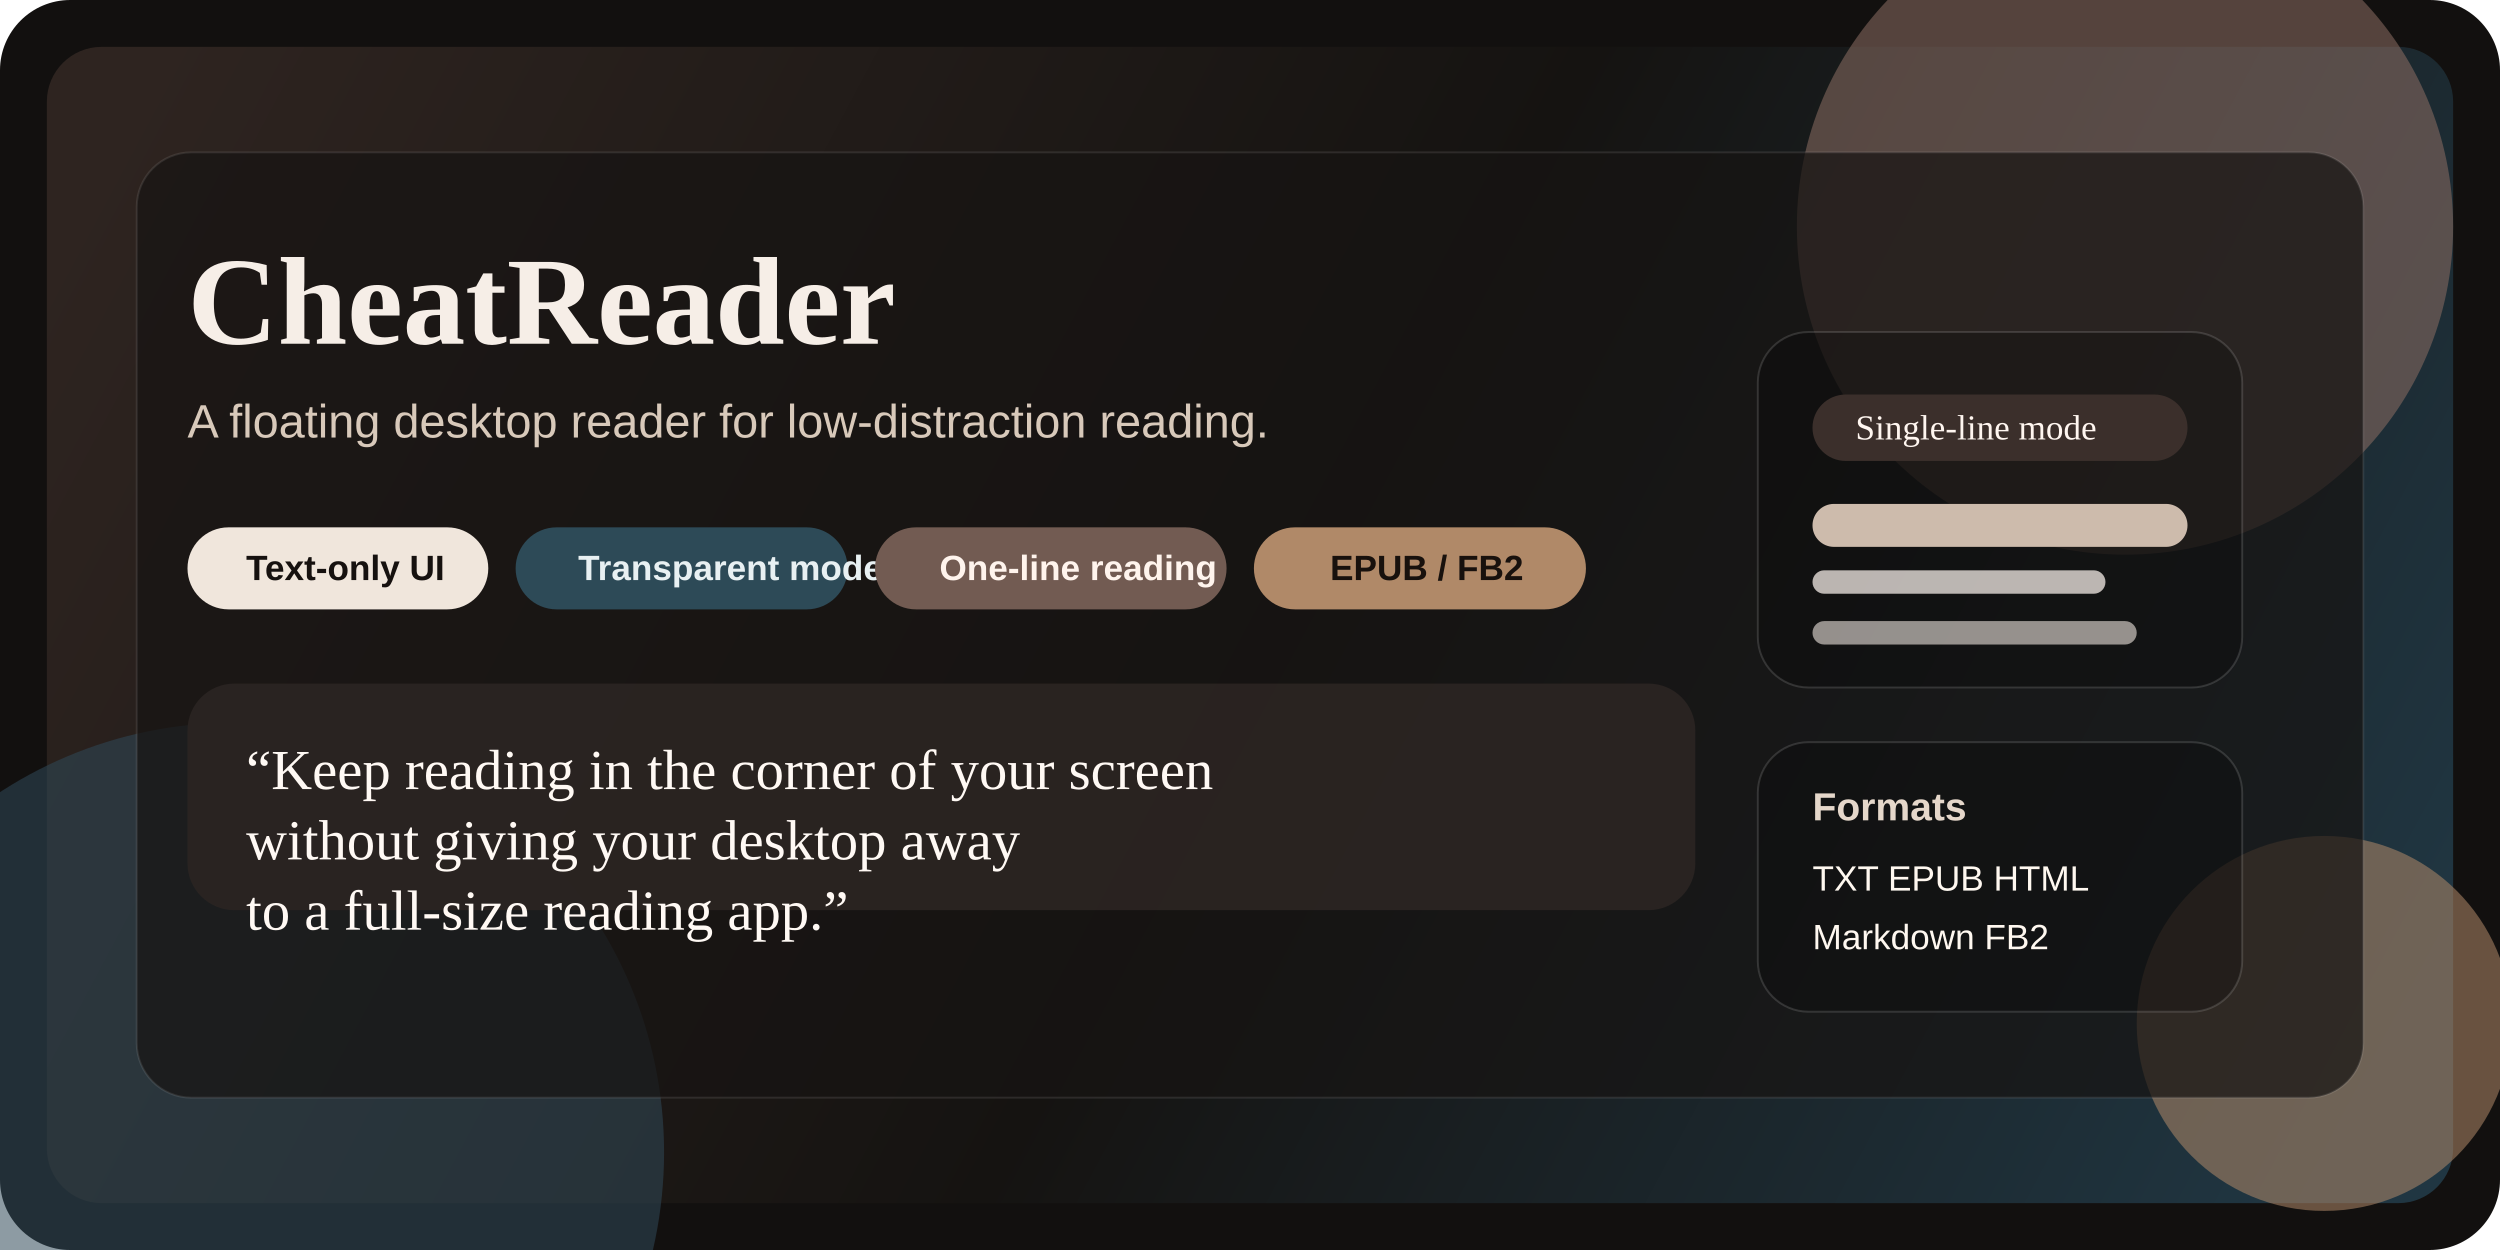
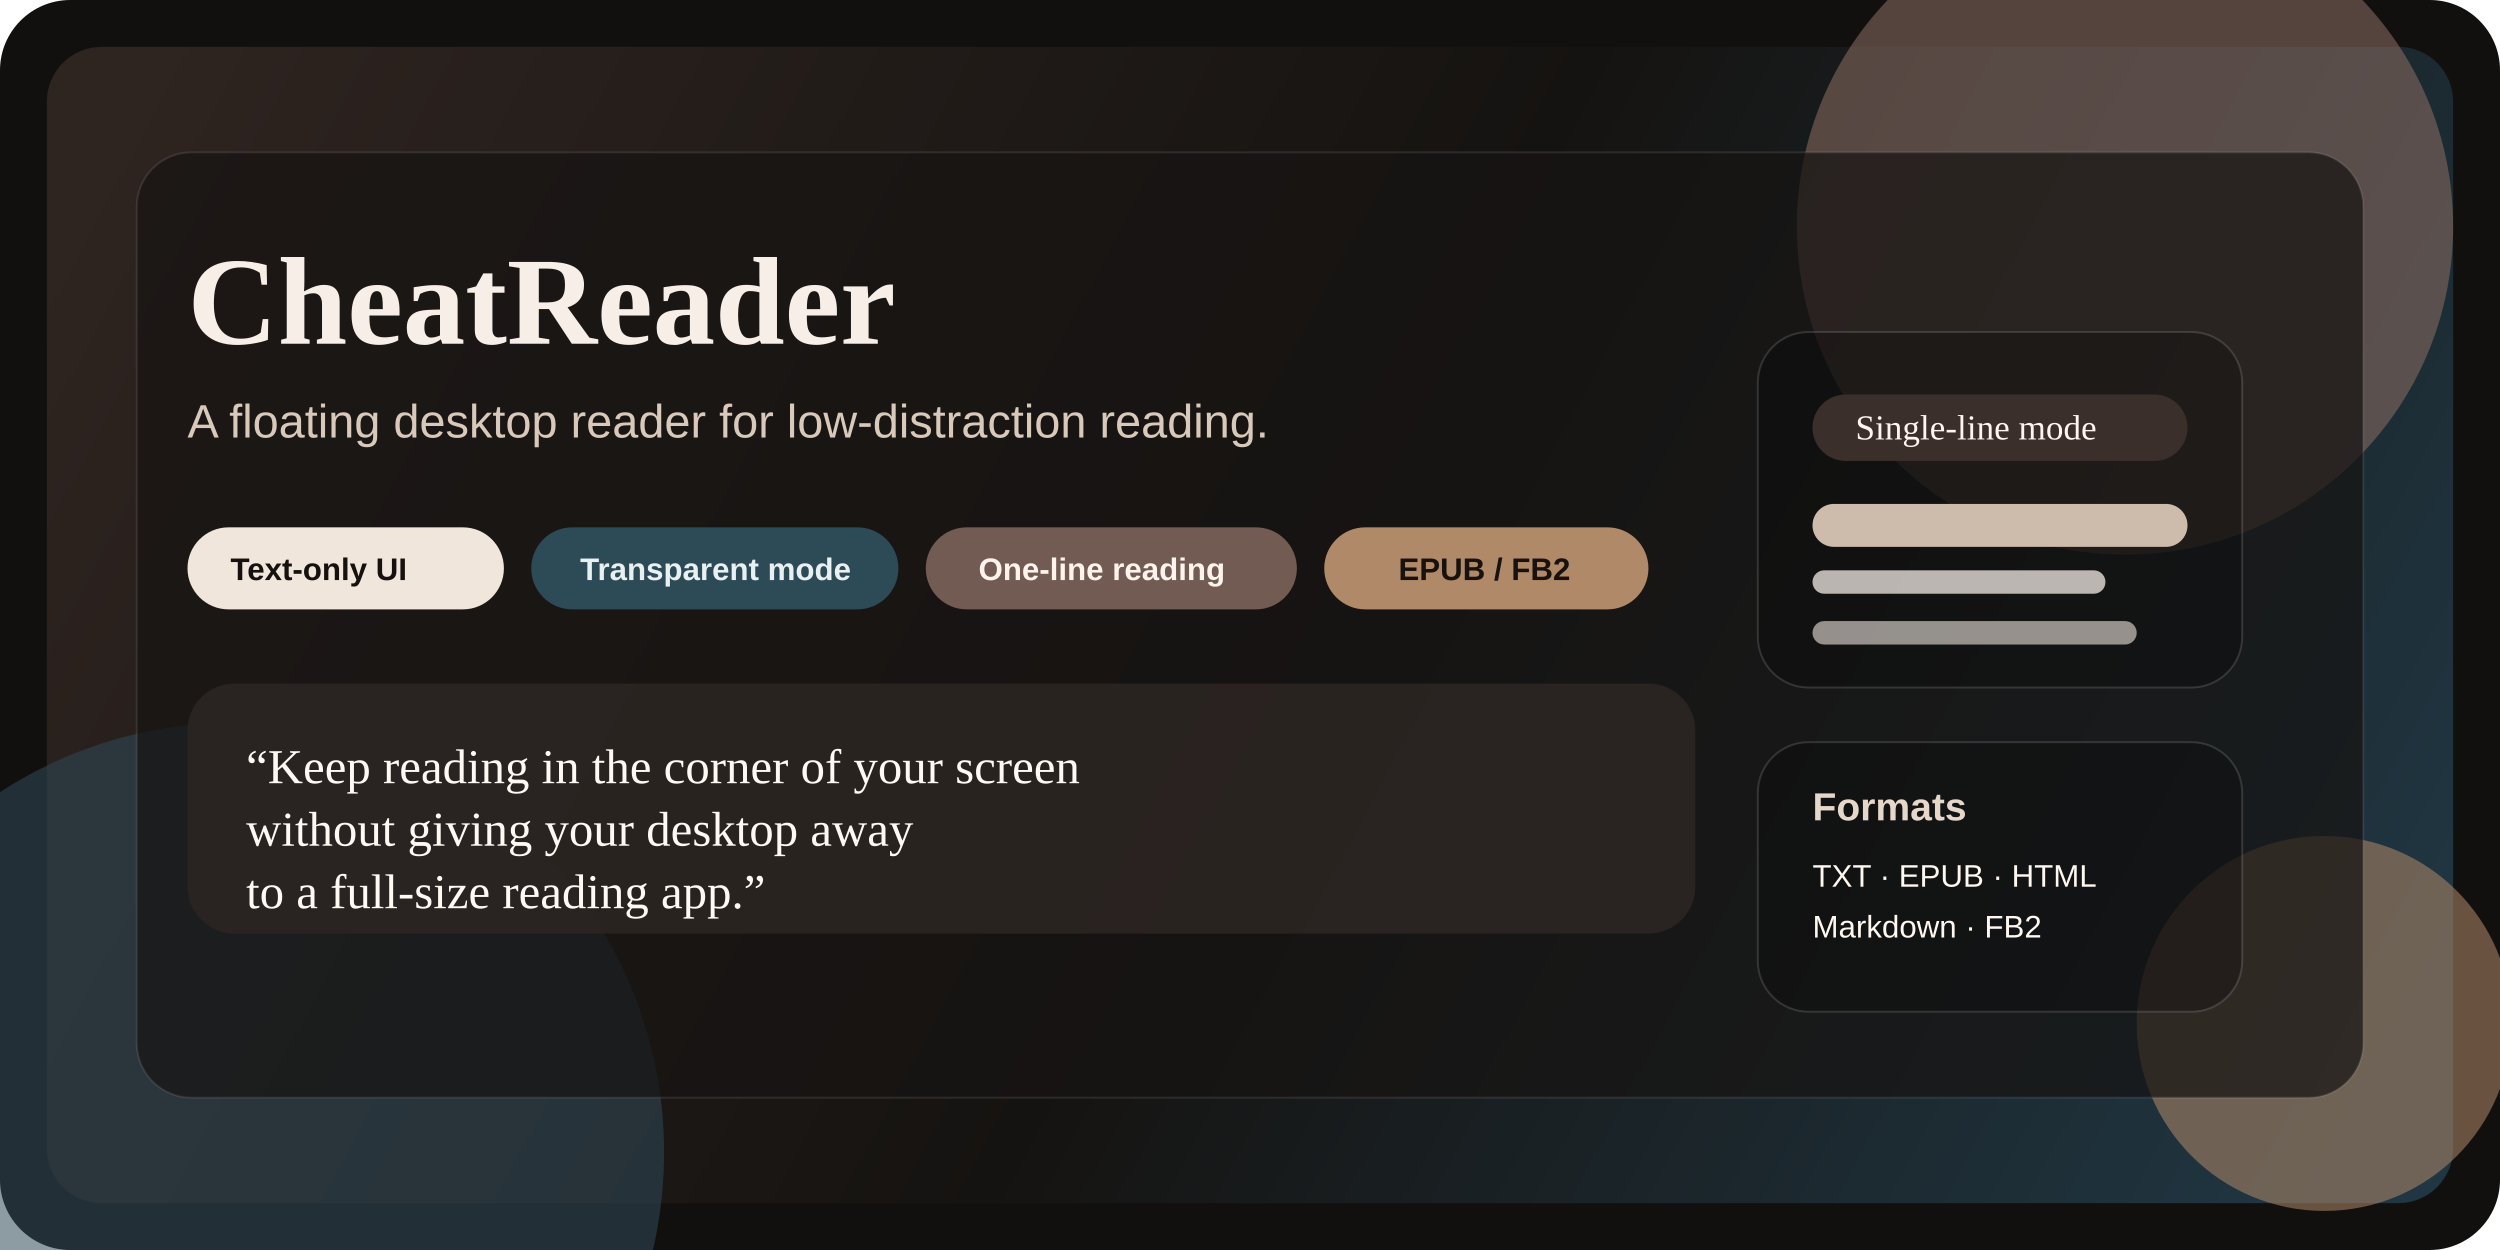
<svg xmlns="http://www.w3.org/2000/svg" width="1280" height="640" viewBox="0 0 1280 640" fill="none">
  <rect width="1280" height="640" rx="36" fill="#12100F" />
  <rect x="24" y="24" width="1232" height="592" rx="28" fill="url(#bg)" />
  <g opacity="0.55">
    <circle cx="1088" cy="116" r="168" fill="#8D6E63" />
    <circle cx="120" cy="590" r="220" fill="#2F4858" />
    <circle cx="1190" cy="524" r="96" fill="#B08968" />
  </g>
  <rect x="70" y="78" width="1140" height="484" rx="28" fill="#171413" fill-opacity="0.72" stroke="rgba(255,255,255,0.10)" />
  <text x="96" y="176" fill="#F6EEE7" font-family="Georgia, 'Times New Roman', serif" font-size="64" font-weight="700">CheatReader</text>
  <text x="96" y="224" fill="#D8C9BA" font-family="Arial, sans-serif" font-size="24">A floating desktop reader for low-distraction reading.</text>
-   <rect x="96" y="270" width="154" height="42" rx="21" fill="#F0E6DC" />
-   <text x="126" y="297" fill="#16110F" font-family="Arial, sans-serif" font-size="18" font-weight="700">Text-only UI</text>
-   <rect x="264" y="270" width="170" height="42" rx="21" fill="#2D4A57" />
-   <text x="296" y="297" fill="#E8F0F2" font-family="Arial, sans-serif" font-size="18" font-weight="700">Transparent mode</text>
-   <rect x="448" y="270" width="180" height="42" rx="21" fill="#725B52" />
-   <text x="481" y="297" fill="#FFF4ED" font-family="Arial, sans-serif" font-size="18" font-weight="700">One-line reading</text>
-   <rect x="642" y="270" width="170" height="42" rx="21" fill="#B08968" />
-   <text x="681" y="297" fill="#18110D" font-family="Arial, sans-serif" font-size="18" font-weight="700">EPUB / FB2</text>
-   <rect x="96" y="350" width="772" height="116" rx="24" fill="#2B2422" fill-opacity="0.92" />
-   <text x="126" y="404" fill="#FFF9F4" font-family="Georgia, 'Times New Roman', serif" font-size="29">“Keep reading in the corner of your screen</text>
-   <text x="126" y="440" fill="#FFF9F4" font-family="Georgia, 'Times New Roman', serif" font-size="29">without giving your desktop away</text>
-   <text x="126" y="476" fill="#FFF9F4" font-family="Georgia, 'Times New Roman', serif" font-size="29">to a full-size reading app.”</text>
+   <rect x="96" y="270" width="162" height="42" rx="21" fill="#F0E6DC" />
+   <text x="118" y="297" fill="#16110F" font-family="Arial, sans-serif" font-size="16" font-weight="700">Text-only UI</text>
+   <rect x="272" y="270" width="188" height="42" rx="21" fill="#2D4A57" />
+   <text x="297" y="297" fill="#E8F0F2" font-family="Arial, sans-serif" font-size="16" font-weight="700">Transparent mode</text>
+   <rect x="474" y="270" width="190" height="42" rx="21" fill="#725B52" />
+   <text x="501" y="297" fill="#FFF4ED" font-family="Arial, sans-serif" font-size="16" font-weight="700">One-line reading</text>
+   <rect x="678" y="270" width="166" height="42" rx="21" fill="#B08968" />
+   <text x="716" y="297" fill="#18110D" font-family="Arial, sans-serif" font-size="16" font-weight="700">EPUB / FB2</text>
+   <rect x="96" y="350" width="772" height="128" rx="24" fill="#2B2422" fill-opacity="0.92" />
+   <text x="126" y="401" fill="#FFF9F4" font-family="Georgia, 'Times New Roman', serif" font-size="25">“Keep reading in the corner of your screen</text>
+   <text x="126" y="433" fill="#FFF9F4" font-family="Georgia, 'Times New Roman', serif" font-size="25">without giving your desktop away</text>
+   <text x="126" y="465" fill="#FFF9F4" font-family="Georgia, 'Times New Roman', serif" font-size="25">to a full-size reading app.”</text>
  <rect x="900" y="170" width="248" height="182" rx="26" fill="#000000" fill-opacity="0.26" stroke="rgba(255,255,255,0.14)" />
  <rect x="928" y="202" width="192" height="34" rx="17" fill="#3B2F2B" />
  <text x="950" y="225" fill="#FFF6F0" font-family="Georgia, 'Times New Roman', serif" font-size="18">Single-line mode</text>
  <rect x="928" y="258" width="192" height="22" rx="11" fill="#D6C4B4" fill-opacity="0.95" />
  <rect x="928" y="292" width="150" height="12" rx="6" fill="#F4ECE6" fill-opacity="0.75" />
  <rect x="928" y="318" width="166" height="12" rx="6" fill="#F4ECE6" fill-opacity="0.58" />
  <rect x="900" y="380" width="248" height="138" rx="26" fill="#000000" fill-opacity="0.26" stroke="rgba(255,255,255,0.14)" />
  <text x="928" y="420" fill="#E5D7CA" font-family="Arial, sans-serif" font-size="20" font-weight="700">Formats</text>
-   <text x="928" y="456" fill="#FFF8F0" font-family="Arial, sans-serif" font-size="18">TXT  EPUB  HTML</text>
-   <text x="928" y="486" fill="#FFF8F0" font-family="Arial, sans-serif" font-size="18">Markdown  FB2</text>
+   <text x="928" y="454" fill="#FFF8F0" font-family="Arial, sans-serif" font-size="16">TXT · EPUB · HTML</text>
+   <text x="928" y="480" fill="#FFF8F0" font-family="Arial, sans-serif" font-size="16">Markdown · FB2</text>
  <defs>
    <linearGradient id="bg" x1="78" y1="32" x2="1180" y2="620" gradientUnits="userSpaceOnUse">
      <stop stop-color="#2E2420" />
      <stop offset="0.52" stop-color="#151311" />
      <stop offset="1" stop-color="#203642" />
    </linearGradient>
  </defs>
</svg>
